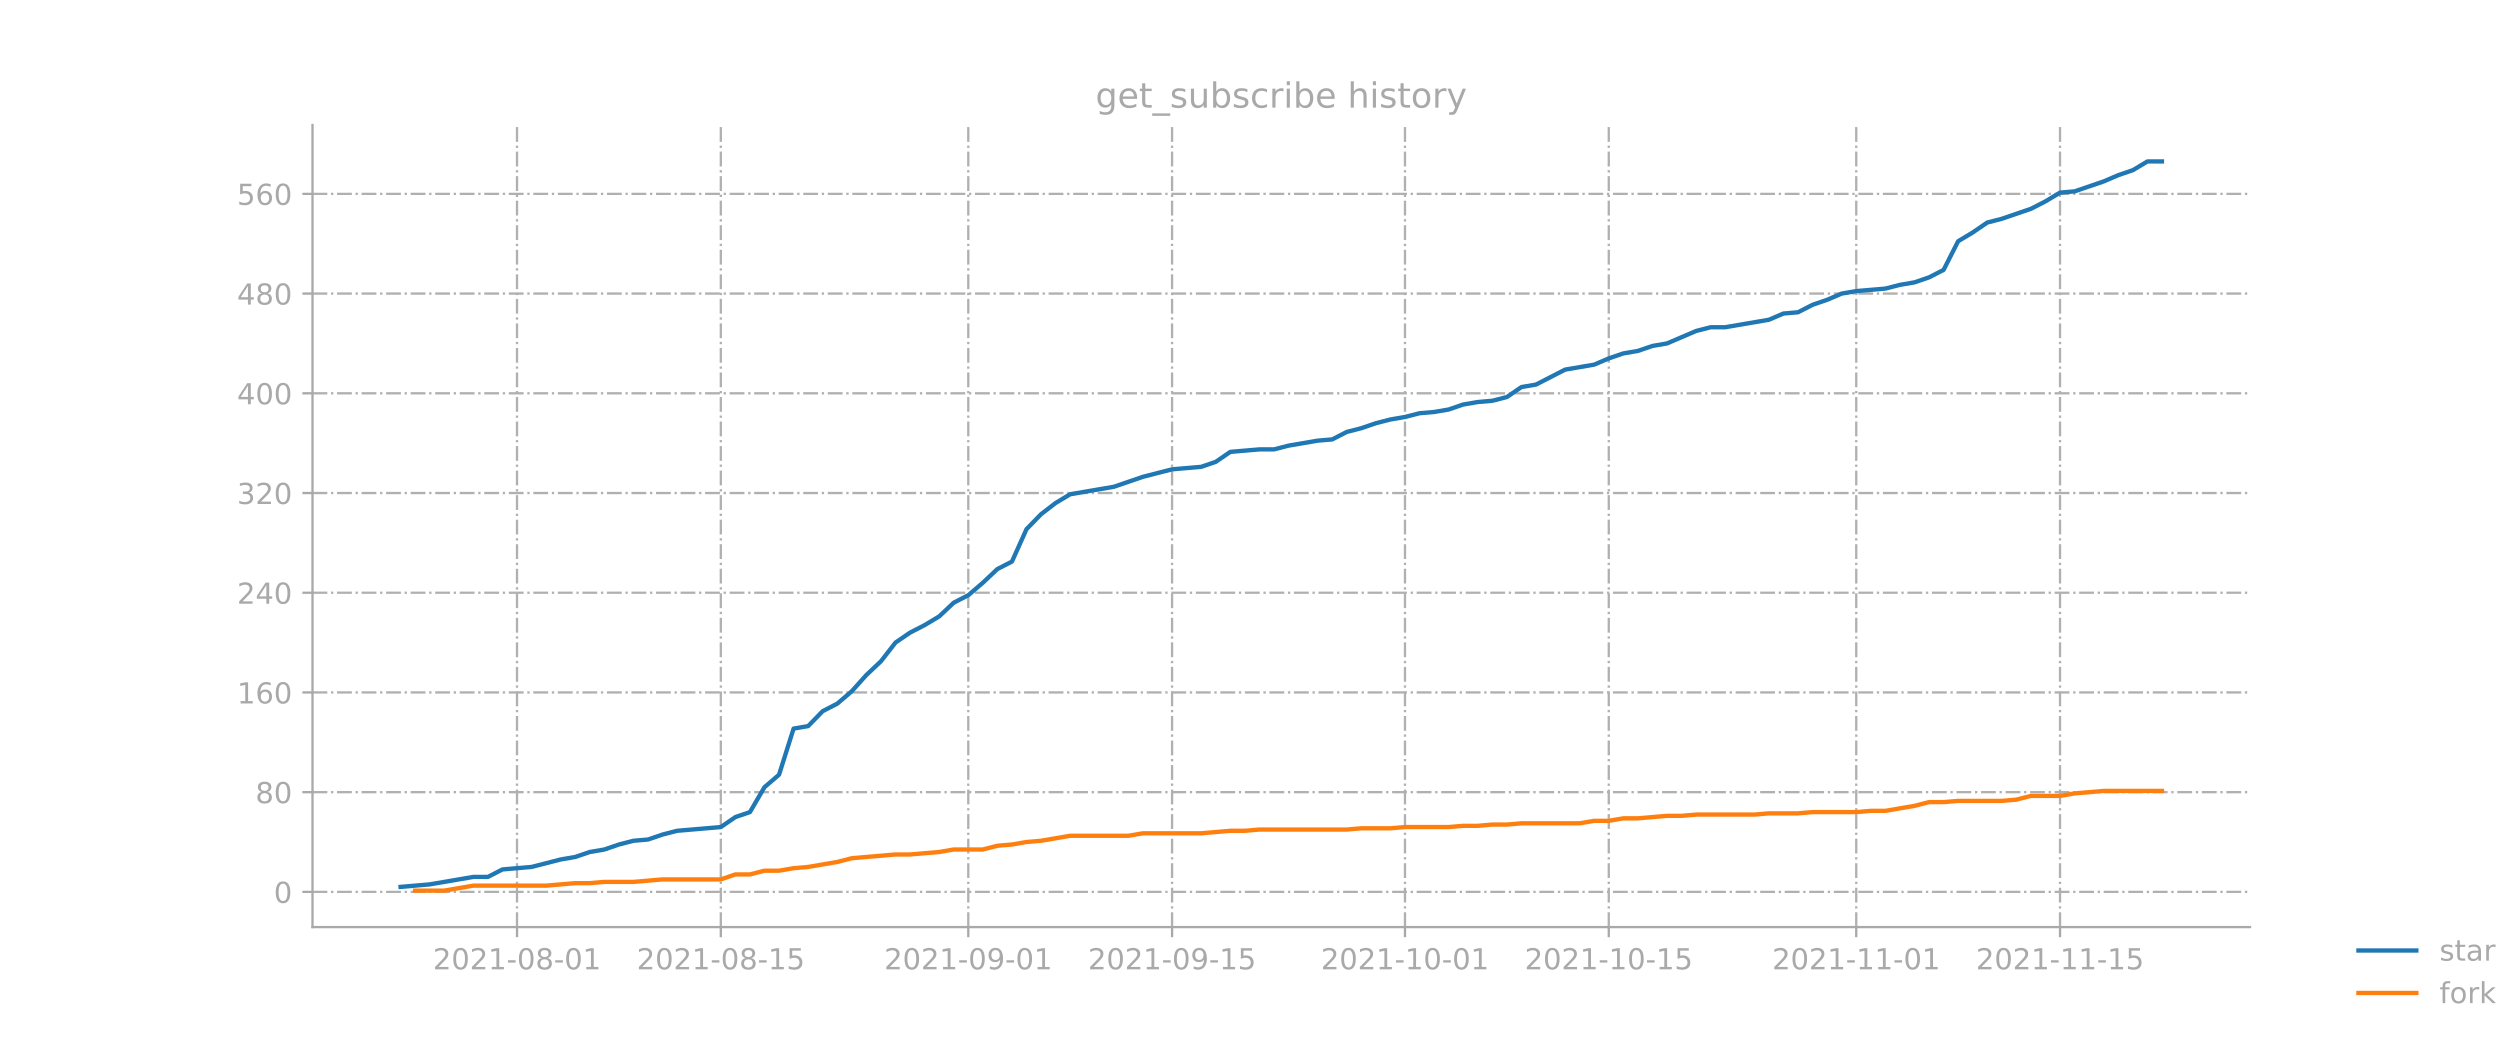
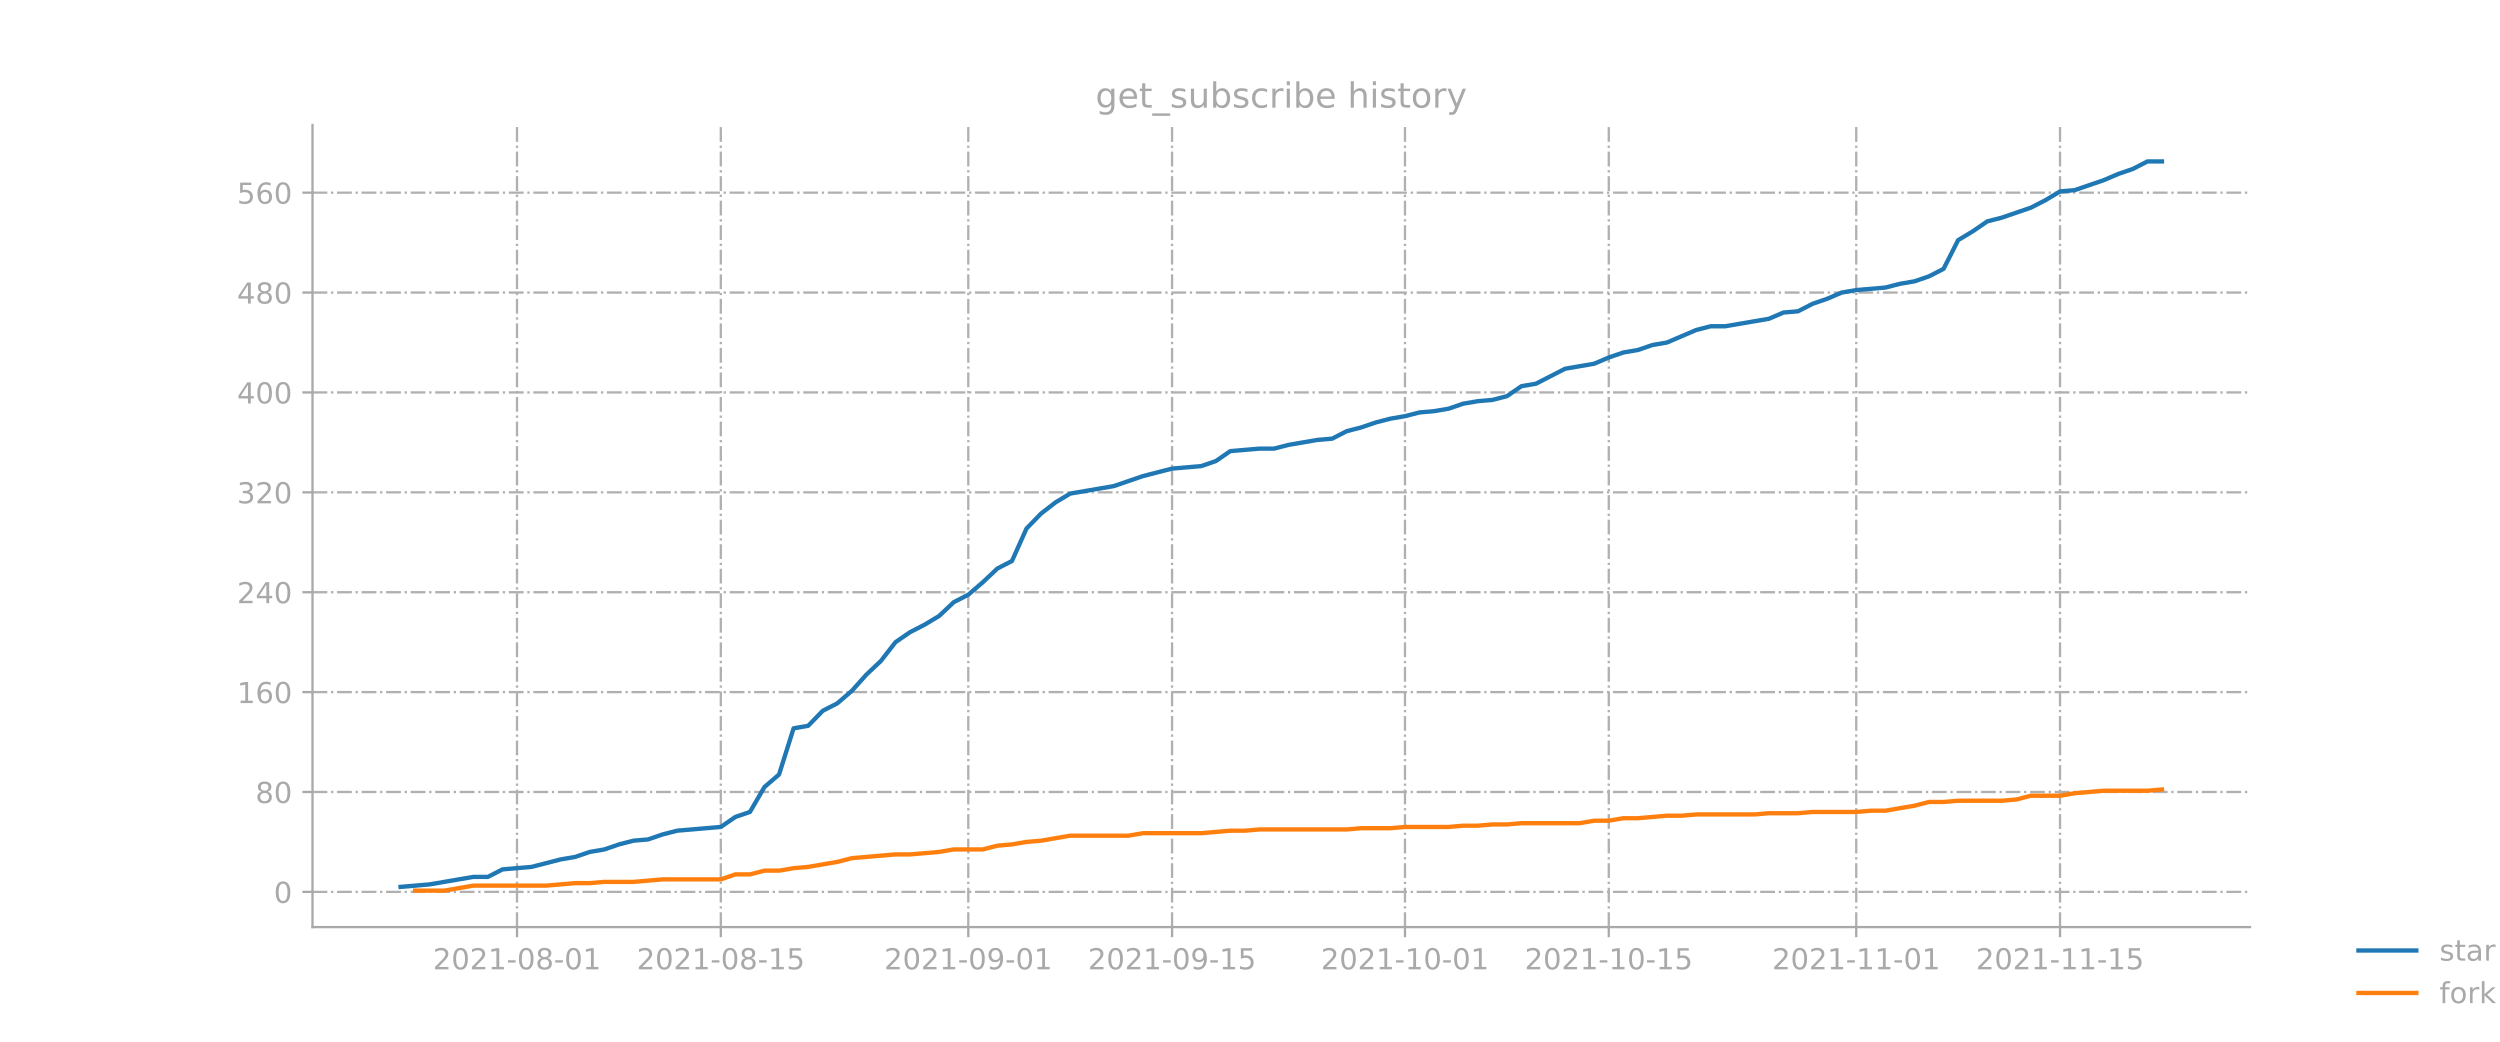
<svg xmlns="http://www.w3.org/2000/svg" xmlns:xlink="http://www.w3.org/1999/xlink" width="864pt" height="360pt" viewBox="0 0 864 360" version="1.1">
  <defs>
    <style type="text/css">*{stroke-linejoin: round; stroke-linecap: butt}</style>
  </defs>
  <g id="figure_1">
    <g id="patch_1">
      <path d="M 0 360  L 864 360  L 864 0  L 0 0  L 0 360  z " style="fill: none; opacity: 0" />
    </g>
    <g id="axes_1">
      <g id="patch_2">
        <path d="M 108 320.4  L 777.6 320.4  L 777.6 43.2  L 108 43.2  L 108 320.4  z " style="fill: none; opacity: 0" />
      </g>
      <g id="matplotlib.axis_1">
        <g id="xtick_1">
          <g id="line2d_1">
-             <path d="M 178.683 320.4  L 178.683 43.2  " clip-path="url(#p13d0e19c07)" style="fill: none; stroke-dasharray: 5.12,1.28,0.8,1.28; stroke-dashoffset: 0; stroke: #b0b0b0; stroke-width: 0.8" />
+             <path d="M 178.683 320.4  L 178.683 43.2  " clip-path="url(#p9cc443051a)" style="fill: none; stroke-dasharray: 5.12,1.28,0.8,1.28; stroke-dashoffset: 0; stroke: #b0b0b0; stroke-width: 0.8" />
          </g>
          <g id="line2d_2">
            <defs>
-               <path id="me255075021" d="M 0 0  L 0 3.5  " style="stroke: #a9a9a9; stroke-width: 0.8" />
+               <path id="m33b03caf5b" d="M 0 0  L 0 3.5  " style="stroke: #a9a9a9; stroke-width: 0.8" />
            </defs>
            <g>
-               <use xlink:href="#me255075021" x="178.683" y="320.4" style="fill: #a9a9a9; stroke: #a9a9a9; stroke-width: 0.8" />
+               <use xlink:href="#m33b03caf5b" x="178.683" y="320.4" style="fill: #a9a9a9; stroke: #a9a9a9; stroke-width: 0.8" />
            </g>
          </g>
          <g id="text_1">
            <g style="fill: #a9a9a9" transform="translate(149.625 334.9984)scale(0.1 -0.1)">
              <defs>
                <path id="DejaVuSans-32" d="M 1228 531  L 3431 531  L 3431 0  L 469 0  L 469 531  Q 828 903 1448 1529  Q 2069 2156 2228 2338  Q 2531 2678 2651 2914  Q 2772 3150 2772 3378  Q 2772 3750 2511 3984  Q 2250 4219 1831 4219  Q 1534 4219 1204 4116  Q 875 4013 500 3803  L 500 4441  Q 881 4594 1212 4672  Q 1544 4750 1819 4750  Q 2544 4750 2975 4387  Q 3406 4025 3406 3419  Q 3406 3131 3298 2873  Q 3191 2616 2906 2266  Q 2828 2175 2409 1742  Q 1991 1309 1228 531  z " transform="scale(0.015625)" />
                <path id="DejaVuSans-30" d="M 2034 4250  Q 1547 4250 1301 3770  Q 1056 3291 1056 2328  Q 1056 1369 1301 889  Q 1547 409 2034 409  Q 2525 409 2770 889  Q 3016 1369 3016 2328  Q 3016 3291 2770 3770  Q 2525 4250 2034 4250  z M 2034 4750  Q 2819 4750 3233 4129  Q 3647 3509 3647 2328  Q 3647 1150 3233 529  Q 2819 -91 2034 -91  Q 1250 -91 836 529  Q 422 1150 422 2328  Q 422 3509 836 4129  Q 1250 4750 2034 4750  z " transform="scale(0.015625)" />
                <path id="DejaVuSans-31" d="M 794 531  L 1825 531  L 1825 4091  L 703 3866  L 703 4441  L 1819 4666  L 2450 4666  L 2450 531  L 3481 531  L 3481 0  L 794 0  L 794 531  z " transform="scale(0.015625)" />
                <path id="DejaVuSans-2d" d="M 313 2009  L 1997 2009  L 1997 1497  L 313 1497  L 313 2009  z " transform="scale(0.015625)" />
                <path id="DejaVuSans-38" d="M 2034 2216  Q 1584 2216 1326 1975  Q 1069 1734 1069 1313  Q 1069 891 1326 650  Q 1584 409 2034 409  Q 2484 409 2743 651  Q 3003 894 3003 1313  Q 3003 1734 2745 1975  Q 2488 2216 2034 2216  z M 1403 2484  Q 997 2584 770 2862  Q 544 3141 544 3541  Q 544 4100 942 4425  Q 1341 4750 2034 4750  Q 2731 4750 3128 4425  Q 3525 4100 3525 3541  Q 3525 3141 3298 2862  Q 3072 2584 2669 2484  Q 3125 2378 3379 2068  Q 3634 1759 3634 1313  Q 3634 634 3220 271  Q 2806 -91 2034 -91  Q 1263 -91 848 271  Q 434 634 434 1313  Q 434 1759 690 2068  Q 947 2378 1403 2484  z M 1172 3481  Q 1172 3119 1398 2916  Q 1625 2713 2034 2713  Q 2441 2713 2670 2916  Q 2900 3119 2900 3481  Q 2900 3844 2670 4047  Q 2441 4250 2034 4250  Q 1625 4250 1398 4047  Q 1172 3844 1172 3481  z " transform="scale(0.015625)" />
              </defs>
              <use xlink:href="#DejaVuSans-32" />
              <use xlink:href="#DejaVuSans-30" x="63.623" />
              <use xlink:href="#DejaVuSans-32" x="127.246" />
              <use xlink:href="#DejaVuSans-31" x="190.869" />
              <use xlink:href="#DejaVuSans-2d" x="254.492" />
              <use xlink:href="#DejaVuSans-30" x="290.576" />
              <use xlink:href="#DejaVuSans-38" x="354.199" />
              <use xlink:href="#DejaVuSans-2d" x="417.822" />
              <use xlink:href="#DejaVuSans-30" x="453.906" />
              <use xlink:href="#DejaVuSans-31" x="517.529" />
            </g>
          </g>
        </g>
        <g id="xtick_2">
          <g id="line2d_3">
-             <path d="M 249.114 320.4  L 249.114 43.2  " clip-path="url(#p13d0e19c07)" style="fill: none; stroke-dasharray: 5.12,1.28,0.8,1.28; stroke-dashoffset: 0; stroke: #b0b0b0; stroke-width: 0.8" />
+             <path d="M 249.114 320.4  L 249.114 43.2  " clip-path="url(#p9cc443051a)" style="fill: none; stroke-dasharray: 5.12,1.28,0.8,1.28; stroke-dashoffset: 0; stroke: #b0b0b0; stroke-width: 0.8" />
          </g>
          <g id="line2d_4">
            <g>
-               <use xlink:href="#me255075021" x="249.114" y="320.4" style="fill: #a9a9a9; stroke: #a9a9a9; stroke-width: 0.8" />
+               <use xlink:href="#m33b03caf5b" x="249.114" y="320.4" style="fill: #a9a9a9; stroke: #a9a9a9; stroke-width: 0.8" />
            </g>
          </g>
          <g id="text_2">
            <g style="fill: #a9a9a9" transform="translate(220.0562 334.9984)scale(0.1 -0.1)">
              <defs>
                <path id="DejaVuSans-35" d="M 691 4666  L 3169 4666  L 3169 4134  L 1269 4134  L 1269 2991  Q 1406 3038 1543 3061  Q 1681 3084 1819 3084  Q 2600 3084 3056 2656  Q 3513 2228 3513 1497  Q 3513 744 3044 326  Q 2575 -91 1722 -91  Q 1428 -91 1123 -41  Q 819 9 494 109  L 494 744  Q 775 591 1075 516  Q 1375 441 1709 441  Q 2250 441 2565 725  Q 2881 1009 2881 1497  Q 2881 1984 2565 2268  Q 2250 2553 1709 2553  Q 1456 2553 1204 2497  Q 953 2441 691 2322  L 691 4666  z " transform="scale(0.015625)" />
              </defs>
              <use xlink:href="#DejaVuSans-32" />
              <use xlink:href="#DejaVuSans-30" x="63.623" />
              <use xlink:href="#DejaVuSans-32" x="127.246" />
              <use xlink:href="#DejaVuSans-31" x="190.869" />
              <use xlink:href="#DejaVuSans-2d" x="254.492" />
              <use xlink:href="#DejaVuSans-30" x="290.576" />
              <use xlink:href="#DejaVuSans-38" x="354.199" />
              <use xlink:href="#DejaVuSans-2d" x="417.822" />
              <use xlink:href="#DejaVuSans-31" x="453.906" />
              <use xlink:href="#DejaVuSans-35" x="517.529" />
            </g>
          </g>
        </g>
        <g id="xtick_3">
          <g id="line2d_5">
-             <path d="M 334.638 320.4  L 334.638 43.2  " clip-path="url(#p13d0e19c07)" style="fill: none; stroke-dasharray: 5.12,1.28,0.8,1.28; stroke-dashoffset: 0; stroke: #b0b0b0; stroke-width: 0.8" />
+             <path d="M 334.638 320.4  L 334.638 43.2  " clip-path="url(#p9cc443051a)" style="fill: none; stroke-dasharray: 5.12,1.28,0.8,1.28; stroke-dashoffset: 0; stroke: #b0b0b0; stroke-width: 0.8" />
          </g>
          <g id="line2d_6">
            <g>
-               <use xlink:href="#me255075021" x="334.638" y="320.4" style="fill: #a9a9a9; stroke: #a9a9a9; stroke-width: 0.8" />
+               <use xlink:href="#m33b03caf5b" x="334.638" y="320.4" style="fill: #a9a9a9; stroke: #a9a9a9; stroke-width: 0.8" />
            </g>
          </g>
          <g id="text_3">
            <g style="fill: #a9a9a9" transform="translate(305.5799 334.9984)scale(0.1 -0.1)">
              <defs>
                <path id="DejaVuSans-39" d="M 703 97  L 703 672  Q 941 559 1184 500  Q 1428 441 1663 441  Q 2288 441 2617 861  Q 2947 1281 2994 2138  Q 2813 1869 2534 1725  Q 2256 1581 1919 1581  Q 1219 1581 811 2004  Q 403 2428 403 3163  Q 403 3881 828 4315  Q 1253 4750 1959 4750  Q 2769 4750 3195 4129  Q 3622 3509 3622 2328  Q 3622 1225 3098 567  Q 2575 -91 1691 -91  Q 1453 -91 1209 -44  Q 966 3 703 97  z M 1959 2075  Q 2384 2075 2632 2365  Q 2881 2656 2881 3163  Q 2881 3666 2632 3958  Q 2384 4250 1959 4250  Q 1534 4250 1286 3958  Q 1038 3666 1038 3163  Q 1038 2656 1286 2365  Q 1534 2075 1959 2075  z " transform="scale(0.015625)" />
              </defs>
              <use xlink:href="#DejaVuSans-32" />
              <use xlink:href="#DejaVuSans-30" x="63.623" />
              <use xlink:href="#DejaVuSans-32" x="127.246" />
              <use xlink:href="#DejaVuSans-31" x="190.869" />
              <use xlink:href="#DejaVuSans-2d" x="254.492" />
              <use xlink:href="#DejaVuSans-30" x="290.576" />
              <use xlink:href="#DejaVuSans-39" x="354.199" />
              <use xlink:href="#DejaVuSans-2d" x="417.822" />
              <use xlink:href="#DejaVuSans-30" x="453.906" />
              <use xlink:href="#DejaVuSans-31" x="517.529" />
            </g>
          </g>
        </g>
        <g id="xtick_4">
          <g id="line2d_7">
-             <path d="M 405.069 320.4  L 405.069 43.2  " clip-path="url(#p13d0e19c07)" style="fill: none; stroke-dasharray: 5.12,1.28,0.8,1.28; stroke-dashoffset: 0; stroke: #b0b0b0; stroke-width: 0.8" />
+             <path d="M 405.069 320.4  L 405.069 43.2  " clip-path="url(#p9cc443051a)" style="fill: none; stroke-dasharray: 5.12,1.28,0.8,1.28; stroke-dashoffset: 0; stroke: #b0b0b0; stroke-width: 0.8" />
          </g>
          <g id="line2d_8">
            <g>
-               <use xlink:href="#me255075021" x="405.069" y="320.4" style="fill: #a9a9a9; stroke: #a9a9a9; stroke-width: 0.8" />
+               <use xlink:href="#m33b03caf5b" x="405.069" y="320.4" style="fill: #a9a9a9; stroke: #a9a9a9; stroke-width: 0.8" />
            </g>
          </g>
          <g id="text_4">
            <g style="fill: #a9a9a9" transform="translate(376.0112 334.9984)scale(0.1 -0.1)">
              <use xlink:href="#DejaVuSans-32" />
              <use xlink:href="#DejaVuSans-30" x="63.623" />
              <use xlink:href="#DejaVuSans-32" x="127.246" />
              <use xlink:href="#DejaVuSans-31" x="190.869" />
              <use xlink:href="#DejaVuSans-2d" x="254.492" />
              <use xlink:href="#DejaVuSans-30" x="290.576" />
              <use xlink:href="#DejaVuSans-39" x="354.199" />
              <use xlink:href="#DejaVuSans-2d" x="417.822" />
              <use xlink:href="#DejaVuSans-31" x="453.906" />
              <use xlink:href="#DejaVuSans-35" x="517.529" />
            </g>
          </g>
        </g>
        <g id="xtick_5">
          <g id="line2d_9">
-             <path d="M 485.562 320.4  L 485.562 43.2  " clip-path="url(#p13d0e19c07)" style="fill: none; stroke-dasharray: 5.12,1.28,0.8,1.28; stroke-dashoffset: 0; stroke: #b0b0b0; stroke-width: 0.8" />
+             <path d="M 485.562 320.4  L 485.562 43.2  " clip-path="url(#p9cc443051a)" style="fill: none; stroke-dasharray: 5.12,1.28,0.8,1.28; stroke-dashoffset: 0; stroke: #b0b0b0; stroke-width: 0.8" />
          </g>
          <g id="line2d_10">
            <g>
-               <use xlink:href="#me255075021" x="485.562" y="320.4" style="fill: #a9a9a9; stroke: #a9a9a9; stroke-width: 0.8" />
+               <use xlink:href="#m33b03caf5b" x="485.562" y="320.4" style="fill: #a9a9a9; stroke: #a9a9a9; stroke-width: 0.8" />
            </g>
          </g>
          <g id="text_5">
            <g style="fill: #a9a9a9" transform="translate(456.504 334.9984)scale(0.1 -0.1)">
              <use xlink:href="#DejaVuSans-32" />
              <use xlink:href="#DejaVuSans-30" x="63.623" />
              <use xlink:href="#DejaVuSans-32" x="127.246" />
              <use xlink:href="#DejaVuSans-31" x="190.869" />
              <use xlink:href="#DejaVuSans-2d" x="254.492" />
              <use xlink:href="#DejaVuSans-31" x="290.576" />
              <use xlink:href="#DejaVuSans-30" x="354.199" />
              <use xlink:href="#DejaVuSans-2d" x="417.822" />
              <use xlink:href="#DejaVuSans-30" x="453.906" />
              <use xlink:href="#DejaVuSans-31" x="517.529" />
            </g>
          </g>
        </g>
        <g id="xtick_6">
          <g id="line2d_11">
-             <path d="M 555.993 320.4  L 555.993 43.2  " clip-path="url(#p13d0e19c07)" style="fill: none; stroke-dasharray: 5.12,1.28,0.8,1.28; stroke-dashoffset: 0; stroke: #b0b0b0; stroke-width: 0.8" />
+             <path d="M 555.993 320.4  L 555.993 43.2  " clip-path="url(#p9cc443051a)" style="fill: none; stroke-dasharray: 5.12,1.28,0.8,1.28; stroke-dashoffset: 0; stroke: #b0b0b0; stroke-width: 0.8" />
          </g>
          <g id="line2d_12">
            <g>
-               <use xlink:href="#me255075021" x="555.993" y="320.4" style="fill: #a9a9a9; stroke: #a9a9a9; stroke-width: 0.8" />
+               <use xlink:href="#m33b03caf5b" x="555.993" y="320.4" style="fill: #a9a9a9; stroke: #a9a9a9; stroke-width: 0.8" />
            </g>
          </g>
          <g id="text_6">
            <g style="fill: #a9a9a9" transform="translate(526.9353 334.9984)scale(0.1 -0.1)">
              <use xlink:href="#DejaVuSans-32" />
              <use xlink:href="#DejaVuSans-30" x="63.623" />
              <use xlink:href="#DejaVuSans-32" x="127.246" />
              <use xlink:href="#DejaVuSans-31" x="190.869" />
              <use xlink:href="#DejaVuSans-2d" x="254.492" />
              <use xlink:href="#DejaVuSans-31" x="290.576" />
              <use xlink:href="#DejaVuSans-30" x="354.199" />
              <use xlink:href="#DejaVuSans-2d" x="417.822" />
              <use xlink:href="#DejaVuSans-31" x="453.906" />
              <use xlink:href="#DejaVuSans-35" x="517.529" />
            </g>
          </g>
        </g>
        <g id="xtick_7">
          <g id="line2d_13">
-             <path d="M 641.517 320.4  L 641.517 43.2  " clip-path="url(#p13d0e19c07)" style="fill: none; stroke-dasharray: 5.12,1.28,0.8,1.28; stroke-dashoffset: 0; stroke: #b0b0b0; stroke-width: 0.8" />
+             <path d="M 641.517 320.4  L 641.517 43.2  " clip-path="url(#p9cc443051a)" style="fill: none; stroke-dasharray: 5.12,1.28,0.8,1.28; stroke-dashoffset: 0; stroke: #b0b0b0; stroke-width: 0.8" />
          </g>
          <g id="line2d_14">
            <g>
-               <use xlink:href="#me255075021" x="641.517" y="320.4" style="fill: #a9a9a9; stroke: #a9a9a9; stroke-width: 0.8" />
+               <use xlink:href="#m33b03caf5b" x="641.517" y="320.4" style="fill: #a9a9a9; stroke: #a9a9a9; stroke-width: 0.8" />
            </g>
          </g>
          <g id="text_7">
            <g style="fill: #a9a9a9" transform="translate(612.4589 334.9984)scale(0.1 -0.1)">
              <use xlink:href="#DejaVuSans-32" />
              <use xlink:href="#DejaVuSans-30" x="63.623" />
              <use xlink:href="#DejaVuSans-32" x="127.246" />
              <use xlink:href="#DejaVuSans-31" x="190.869" />
              <use xlink:href="#DejaVuSans-2d" x="254.492" />
              <use xlink:href="#DejaVuSans-31" x="290.576" />
              <use xlink:href="#DejaVuSans-31" x="354.199" />
              <use xlink:href="#DejaVuSans-2d" x="417.822" />
              <use xlink:href="#DejaVuSans-30" x="453.906" />
              <use xlink:href="#DejaVuSans-31" x="517.529" />
            </g>
          </g>
        </g>
        <g id="xtick_8">
          <g id="line2d_15">
-             <path d="M 711.948 320.4  L 711.948 43.2  " clip-path="url(#p13d0e19c07)" style="fill: none; stroke-dasharray: 5.12,1.28,0.8,1.28; stroke-dashoffset: 0; stroke: #b0b0b0; stroke-width: 0.8" />
+             <path d="M 711.948 320.4  L 711.948 43.2  " clip-path="url(#p9cc443051a)" style="fill: none; stroke-dasharray: 5.12,1.28,0.8,1.28; stroke-dashoffset: 0; stroke: #b0b0b0; stroke-width: 0.8" />
          </g>
          <g id="line2d_16">
            <g>
-               <use xlink:href="#me255075021" x="711.948" y="320.4" style="fill: #a9a9a9; stroke: #a9a9a9; stroke-width: 0.8" />
+               <use xlink:href="#m33b03caf5b" x="711.948" y="320.4" style="fill: #a9a9a9; stroke: #a9a9a9; stroke-width: 0.8" />
            </g>
          </g>
          <g id="text_8">
            <g style="fill: #a9a9a9" transform="translate(682.8902 334.9984)scale(0.1 -0.1)">
              <use xlink:href="#DejaVuSans-32" />
              <use xlink:href="#DejaVuSans-30" x="63.623" />
              <use xlink:href="#DejaVuSans-32" x="127.246" />
              <use xlink:href="#DejaVuSans-31" x="190.869" />
              <use xlink:href="#DejaVuSans-2d" x="254.492" />
              <use xlink:href="#DejaVuSans-31" x="290.576" />
              <use xlink:href="#DejaVuSans-31" x="354.199" />
              <use xlink:href="#DejaVuSans-2d" x="417.822" />
              <use xlink:href="#DejaVuSans-31" x="453.906" />
              <use xlink:href="#DejaVuSans-35" x="517.529" />
            </g>
          </g>
        </g>
      </g>
      <g id="matplotlib.axis_2">
        <g id="ytick_1">
          <g id="line2d_17">
-             <path d="M 108 308.231  L 777.6 308.231  " clip-path="url(#p13d0e19c07)" style="fill: none; stroke-dasharray: 5.12,1.28,0.8,1.28; stroke-dashoffset: 0; stroke: #b0b0b0; stroke-width: 0.8" />
+             <path d="M 108 308.232  L 777.6 308.232  " clip-path="url(#p9cc443051a)" style="fill: none; stroke-dasharray: 5.12,1.28,0.8,1.28; stroke-dashoffset: 0; stroke: #b0b0b0; stroke-width: 0.8" />
          </g>
          <g id="line2d_18">
            <defs>
-               <path id="m312cea11b1" d="M 0 0  L -3.5 0  " style="stroke: #a9a9a9; stroke-width: 0.8" />
+               <path id="m04f4e16e91" d="M 0 0  L -3.5 0  " style="stroke: #a9a9a9; stroke-width: 0.8" />
            </defs>
            <g>
-               <use xlink:href="#m312cea11b1" x="108" y="308.231" style="fill: #a9a9a9; stroke: #a9a9a9; stroke-width: 0.8" />
+               <use xlink:href="#m04f4e16e91" x="108" y="308.232" style="fill: #a9a9a9; stroke: #a9a9a9; stroke-width: 0.8" />
            </g>
          </g>
          <g id="text_9">
-             <g style="fill: #a9a9a9" transform="translate(94.6375 312.03)scale(0.1 -0.1)">
+             <g style="fill: #a9a9a9" transform="translate(94.6375 312.0307)scale(0.1 -0.1)">
              <use xlink:href="#DejaVuSans-30" />
            </g>
          </g>
        </g>
        <g id="ytick_2">
          <g id="line2d_19">
-             <path d="M 108 273.769  L 777.6 273.769  " clip-path="url(#p13d0e19c07)" style="fill: none; stroke-dasharray: 5.12,1.28,0.8,1.28; stroke-dashoffset: 0; stroke: #b0b0b0; stroke-width: 0.8" />
+             <path d="M 108 273.711  L 777.6 273.711  " clip-path="url(#p9cc443051a)" style="fill: none; stroke-dasharray: 5.12,1.28,0.8,1.28; stroke-dashoffset: 0; stroke: #b0b0b0; stroke-width: 0.8" />
          </g>
          <g id="line2d_20">
            <g>
-               <use xlink:href="#m312cea11b1" x="108" y="273.769" style="fill: #a9a9a9; stroke: #a9a9a9; stroke-width: 0.8" />
+               <use xlink:href="#m04f4e16e91" x="108" y="273.711" style="fill: #a9a9a9; stroke: #a9a9a9; stroke-width: 0.8" />
            </g>
          </g>
          <g id="text_10">
-             <g style="fill: #a9a9a9" transform="translate(88.275 277.5684)scale(0.1 -0.1)">
+             <g style="fill: #a9a9a9" transform="translate(88.275 277.5102)scale(0.1 -0.1)">
              <use xlink:href="#DejaVuSans-38" />
              <use xlink:href="#DejaVuSans-30" x="63.623" />
            </g>
          </g>
        </g>
        <g id="ytick_3">
          <g id="line2d_21">
-             <path d="M 108 239.308  L 777.6 239.308  " clip-path="url(#p13d0e19c07)" style="fill: none; stroke-dasharray: 5.12,1.28,0.8,1.28; stroke-dashoffset: 0; stroke: #b0b0b0; stroke-width: 0.8" />
+             <path d="M 108 239.19  L 777.6 239.19  " clip-path="url(#p9cc443051a)" style="fill: none; stroke-dasharray: 5.12,1.28,0.8,1.28; stroke-dashoffset: 0; stroke: #b0b0b0; stroke-width: 0.8" />
          </g>
          <g id="line2d_22">
            <g>
-               <use xlink:href="#m312cea11b1" x="108" y="239.308" style="fill: #a9a9a9; stroke: #a9a9a9; stroke-width: 0.8" />
+               <use xlink:href="#m04f4e16e91" x="108" y="239.19" style="fill: #a9a9a9; stroke: #a9a9a9; stroke-width: 0.8" />
            </g>
          </g>
          <g id="text_11">
-             <g style="fill: #a9a9a9" transform="translate(81.9125 243.1069)scale(0.1 -0.1)">
+             <g style="fill: #a9a9a9" transform="translate(81.9125 242.9896)scale(0.1 -0.1)">
              <defs>
                <path id="DejaVuSans-36" d="M 2113 2584  Q 1688 2584 1439 2293  Q 1191 2003 1191 1497  Q 1191 994 1439 701  Q 1688 409 2113 409  Q 2538 409 2786 701  Q 3034 994 3034 1497  Q 3034 2003 2786 2293  Q 2538 2584 2113 2584  z M 3366 4563  L 3366 3988  Q 3128 4100 2886 4159  Q 2644 4219 2406 4219  Q 1781 4219 1451 3797  Q 1122 3375 1075 2522  Q 1259 2794 1537 2939  Q 1816 3084 2150 3084  Q 2853 3084 3261 2657  Q 3669 2231 3669 1497  Q 3669 778 3244 343  Q 2819 -91 2113 -91  Q 1303 -91 875 529  Q 447 1150 447 2328  Q 447 3434 972 4092  Q 1497 4750 2381 4750  Q 2619 4750 2861 4703  Q 3103 4656 3366 4563  z " transform="scale(0.015625)" />
              </defs>
              <use xlink:href="#DejaVuSans-31" />
              <use xlink:href="#DejaVuSans-36" x="63.623" />
              <use xlink:href="#DejaVuSans-30" x="127.246" />
            </g>
          </g>
        </g>
        <g id="ytick_4">
          <g id="line2d_23">
-             <path d="M 108 204.846  L 777.6 204.846  " clip-path="url(#p13d0e19c07)" style="fill: none; stroke-dasharray: 5.12,1.28,0.8,1.28; stroke-dashoffset: 0; stroke: #b0b0b0; stroke-width: 0.8" />
+             <path d="M 108 204.67  L 777.6 204.67  " clip-path="url(#p9cc443051a)" style="fill: none; stroke-dasharray: 5.12,1.28,0.8,1.28; stroke-dashoffset: 0; stroke: #b0b0b0; stroke-width: 0.8" />
          </g>
          <g id="line2d_24">
            <g>
-               <use xlink:href="#m312cea11b1" x="108" y="204.846" style="fill: #a9a9a9; stroke: #a9a9a9; stroke-width: 0.8" />
+               <use xlink:href="#m04f4e16e91" x="108" y="204.67" style="fill: #a9a9a9; stroke: #a9a9a9; stroke-width: 0.8" />
            </g>
          </g>
          <g id="text_12">
-             <g style="fill: #a9a9a9" transform="translate(81.9125 208.6454)scale(0.1 -0.1)">
+             <g style="fill: #a9a9a9" transform="translate(81.9125 208.4691)scale(0.1 -0.1)">
              <defs>
                <path id="DejaVuSans-34" d="M 2419 4116  L 825 1625  L 2419 1625  L 2419 4116  z M 2253 4666  L 3047 4666  L 3047 1625  L 3713 1625  L 3713 1100  L 3047 1100  L 3047 0  L 2419 0  L 2419 1100  L 313 1100  L 313 1709  L 2253 4666  z " transform="scale(0.015625)" />
              </defs>
              <use xlink:href="#DejaVuSans-32" />
              <use xlink:href="#DejaVuSans-34" x="63.623" />
              <use xlink:href="#DejaVuSans-30" x="127.246" />
            </g>
          </g>
        </g>
        <g id="ytick_5">
          <g id="line2d_25">
-             <path d="M 108 170.385  L 777.6 170.385  " clip-path="url(#p13d0e19c07)" style="fill: none; stroke-dasharray: 5.12,1.28,0.8,1.28; stroke-dashoffset: 0; stroke: #b0b0b0; stroke-width: 0.8" />
+             <path d="M 108 170.149  L 777.6 170.149  " clip-path="url(#p9cc443051a)" style="fill: none; stroke-dasharray: 5.12,1.28,0.8,1.28; stroke-dashoffset: 0; stroke: #b0b0b0; stroke-width: 0.8" />
          </g>
          <g id="line2d_26">
            <g>
-               <use xlink:href="#m312cea11b1" x="108" y="170.385" style="fill: #a9a9a9; stroke: #a9a9a9; stroke-width: 0.8" />
+               <use xlink:href="#m04f4e16e91" x="108" y="170.149" style="fill: #a9a9a9; stroke: #a9a9a9; stroke-width: 0.8" />
            </g>
          </g>
          <g id="text_13">
-             <g style="fill: #a9a9a9" transform="translate(81.9125 174.1838)scale(0.1 -0.1)">
+             <g style="fill: #a9a9a9" transform="translate(81.9125 173.9485)scale(0.1 -0.1)">
              <defs>
                <path id="DejaVuSans-33" d="M 2597 2516  Q 3050 2419 3304 2112  Q 3559 1806 3559 1356  Q 3559 666 3084 287  Q 2609 -91 1734 -91  Q 1441 -91 1130 -33  Q 819 25 488 141  L 488 750  Q 750 597 1062 519  Q 1375 441 1716 441  Q 2309 441 2620 675  Q 2931 909 2931 1356  Q 2931 1769 2642 2001  Q 2353 2234 1838 2234  L 1294 2234  L 1294 2753  L 1863 2753  Q 2328 2753 2575 2939  Q 2822 3125 2822 3475  Q 2822 3834 2567 4026  Q 2313 4219 1838 4219  Q 1578 4219 1281 4162  Q 984 4106 628 3988  L 628 4550  Q 988 4650 1302 4700  Q 1616 4750 1894 4750  Q 2613 4750 3031 4423  Q 3450 4097 3450 3541  Q 3450 3153 3228 2886  Q 3006 2619 2597 2516  z " transform="scale(0.015625)" />
              </defs>
              <use xlink:href="#DejaVuSans-33" />
              <use xlink:href="#DejaVuSans-32" x="63.623" />
              <use xlink:href="#DejaVuSans-30" x="127.246" />
            </g>
          </g>
        </g>
        <g id="ytick_6">
          <g id="line2d_27">
-             <path d="M 108 135.923  L 777.6 135.923  " clip-path="url(#p13d0e19c07)" style="fill: none; stroke-dasharray: 5.12,1.28,0.8,1.28; stroke-dashoffset: 0; stroke: #b0b0b0; stroke-width: 0.8" />
+             <path d="M 108 135.629  L 777.6 135.629  " clip-path="url(#p9cc443051a)" style="fill: none; stroke-dasharray: 5.12,1.28,0.8,1.28; stroke-dashoffset: 0; stroke: #b0b0b0; stroke-width: 0.8" />
          </g>
          <g id="line2d_28">
            <g>
-               <use xlink:href="#m312cea11b1" x="108" y="135.923" style="fill: #a9a9a9; stroke: #a9a9a9; stroke-width: 0.8" />
+               <use xlink:href="#m04f4e16e91" x="108" y="135.629" style="fill: #a9a9a9; stroke: #a9a9a9; stroke-width: 0.8" />
            </g>
          </g>
          <g id="text_14">
-             <g style="fill: #a9a9a9" transform="translate(81.9125 139.7223)scale(0.1 -0.1)">
+             <g style="fill: #a9a9a9" transform="translate(81.9125 139.428)scale(0.1 -0.1)">
              <use xlink:href="#DejaVuSans-34" />
              <use xlink:href="#DejaVuSans-30" x="63.623" />
              <use xlink:href="#DejaVuSans-30" x="127.246" />
            </g>
          </g>
        </g>
        <g id="ytick_7">
          <g id="line2d_29">
-             <path d="M 108 101.462  L 777.6 101.462  " clip-path="url(#p13d0e19c07)" style="fill: none; stroke-dasharray: 5.12,1.28,0.8,1.28; stroke-dashoffset: 0; stroke: #b0b0b0; stroke-width: 0.8" />
+             <path d="M 108 101.108  L 777.6 101.108  " clip-path="url(#p9cc443051a)" style="fill: none; stroke-dasharray: 5.12,1.28,0.8,1.28; stroke-dashoffset: 0; stroke: #b0b0b0; stroke-width: 0.8" />
          </g>
          <g id="line2d_30">
            <g>
-               <use xlink:href="#m312cea11b1" x="108" y="101.462" style="fill: #a9a9a9; stroke: #a9a9a9; stroke-width: 0.8" />
+               <use xlink:href="#m04f4e16e91" x="108" y="101.108" style="fill: #a9a9a9; stroke: #a9a9a9; stroke-width: 0.8" />
            </g>
          </g>
          <g id="text_15">
-             <g style="fill: #a9a9a9" transform="translate(81.9125 105.2608)scale(0.1 -0.1)">
+             <g style="fill: #a9a9a9" transform="translate(81.9125 104.9074)scale(0.1 -0.1)">
              <use xlink:href="#DejaVuSans-34" />
              <use xlink:href="#DejaVuSans-38" x="63.623" />
              <use xlink:href="#DejaVuSans-30" x="127.246" />
            </g>
          </g>
        </g>
        <g id="ytick_8">
          <g id="line2d_31">
-             <path d="M 108 67  L 777.6 67  " clip-path="url(#p13d0e19c07)" style="fill: none; stroke-dasharray: 5.12,1.28,0.8,1.28; stroke-dashoffset: 0; stroke: #b0b0b0; stroke-width: 0.8" />
+             <path d="M 108 66.588  L 777.6 66.588  " clip-path="url(#p9cc443051a)" style="fill: none; stroke-dasharray: 5.12,1.28,0.8,1.28; stroke-dashoffset: 0; stroke: #b0b0b0; stroke-width: 0.8" />
          </g>
          <g id="line2d_32">
            <g>
-               <use xlink:href="#m312cea11b1" x="108" y="67" style="fill: #a9a9a9; stroke: #a9a9a9; stroke-width: 0.8" />
+               <use xlink:href="#m04f4e16e91" x="108" y="66.588" style="fill: #a9a9a9; stroke: #a9a9a9; stroke-width: 0.8" />
            </g>
          </g>
          <g id="text_16">
-             <g style="fill: #a9a9a9" transform="translate(81.9125 70.79922)scale(0.1 -0.1)">
+             <g style="fill: #a9a9a9" transform="translate(81.9125 70.38689)scale(0.1 -0.1)">
              <use xlink:href="#DejaVuSans-35" />
              <use xlink:href="#DejaVuSans-36" x="63.623" />
              <use xlink:href="#DejaVuSans-30" x="127.246" />
            </g>
          </g>
        </g>
      </g>
      <g id="line2d_33">
-         <path d="M 138.436 306.508  L 143.467 306.077  L 148.498 305.646  L 153.529 304.785  L 158.56 303.923  L 163.59 303.062  L 168.621 303.062  L 173.652 300.477  L 178.683 300.046  L 183.714 299.615  L 188.744 298.323  L 193.775 297.031  L 198.806 296.169  L 203.837 294.446  L 208.868 293.585  L 213.898 291.862  L 218.929 290.569  L 223.96 290.138  L 228.991 288.415  L 234.022 287.123  L 239.052 286.692  L 244.083 286.262  L 249.114 285.831  L 254.145 282.385  L 259.176 280.662  L 264.206 272.046  L 269.237 267.738  L 274.268 251.8  L 279.299 250.938  L 284.33 245.769  L 289.36 243.185  L 294.391 238.877  L 299.422 233.277  L 304.453 228.538  L 309.484 222.077  L 314.514 218.631  L 319.545 216.046  L 324.576 213.031  L 329.607 208.292  L 334.638 205.708  L 339.669 201.4  L 344.699 196.662  L 349.73 194.077  L 354.761 182.877  L 359.792 177.708  L 364.823 173.831  L 369.853 170.815  L 374.884 169.954  L 379.915 169.092  L 384.946 168.231  L 389.977 166.508  L 395.007 164.785  L 400.038 163.492  L 405.069 162.2  L 410.1 161.769  L 415.131 161.338  L 420.161 159.615  L 425.192 156.169  L 430.223 155.738  L 435.254 155.308  L 440.285 155.308  L 445.315 154.015  L 450.346 153.154  L 455.377 152.292  L 460.408 151.862  L 465.439 149.277  L 470.469 147.985  L 475.5 146.262  L 480.531 144.969  L 485.562 144.108  L 490.593 142.815  L 495.623 142.385  L 500.654 141.523  L 505.685 139.8  L 510.716 138.938  L 515.747 138.508  L 520.777 137.215  L 525.808 133.769  L 530.839 132.908  L 535.87 130.323  L 540.901 127.738  L 545.931 126.877  L 550.962 126.015  L 555.993 123.862  L 561.024 122.138  L 566.055 121.277  L 571.086 119.554  L 576.116 118.692  L 581.147 116.538  L 586.178 114.385  L 591.209 113.092  L 596.24 113.092  L 601.27 112.231  L 606.301 111.369  L 611.332 110.508  L 616.363 108.354  L 621.394 107.923  L 626.424 105.338  L 631.455 103.615  L 636.486 101.462  L 641.517 100.6  L 646.548 100.169  L 651.578 99.738  L 656.609 98.446  L 661.64 97.585  L 666.671 95.862  L 671.702 93.277  L 676.732 83.369  L 681.763 80.354  L 686.794 76.908  L 691.825 75.615  L 696.856 73.892  L 701.886 72.169  L 706.917 69.585  L 711.948 66.569  L 716.979 66.138  L 722.01 64.415  L 727.04 62.692  L 732.071 60.538  L 737.102 58.815  L 742.133 55.8  L 747.164 55.8  " clip-path="url(#p13d0e19c07)" style="fill: none; stroke: #1f77b4; stroke-width: 1.5; stroke-linecap: square" />
+         <path d="M 138.436 306.505  L 143.467 306.074  L 148.498 305.642  L 153.529 304.779  L 158.56 303.916  L 163.59 303.053  L 168.621 303.053  L 173.652 300.464  L 178.683 300.033  L 183.714 299.601  L 188.744 298.307  L 193.775 297.012  L 198.806 296.149  L 203.837 294.423  L 208.868 293.56  L 213.898 291.834  L 218.929 290.54  L 223.96 290.108  L 228.991 288.382  L 234.022 287.088  L 239.052 286.656  L 244.083 286.225  L 249.114 285.793  L 254.145 282.341  L 259.176 280.615  L 264.206 271.985  L 269.237 267.67  L 274.268 251.704  L 279.299 250.841  L 284.33 245.663  L 289.36 243.074  L 294.391 238.759  L 299.422 233.149  L 304.453 228.403  L 309.484 221.93  L 314.514 218.478  L 319.545 215.889  L 324.576 212.868  L 329.607 208.122  L 334.638 205.533  L 339.669 201.218  L 344.699 196.471  L 349.73 193.882  L 354.761 182.663  L 359.792 177.485  L 364.823 173.601  L 369.853 170.581  L 374.884 169.718  L 379.915 168.855  L 384.946 167.992  L 389.977 166.266  L 395.007 164.54  L 400.038 163.245  L 405.069 161.951  L 410.1 161.519  L 415.131 161.088  L 420.161 159.362  L 425.192 155.91  L 430.223 155.478  L 435.254 155.047  L 440.285 155.047  L 445.315 153.752  L 450.346 152.889  L 455.377 152.026  L 460.408 151.595  L 465.439 149.005  L 470.469 147.711  L 475.5 145.985  L 480.531 144.69  L 485.562 143.827  L 490.593 142.533  L 495.623 142.101  L 500.654 141.238  L 505.685 139.512  L 510.716 138.649  L 515.747 138.218  L 520.777 136.923  L 525.808 133.471  L 530.839 132.608  L 535.87 130.019  L 540.901 127.43  L 545.931 126.567  L 550.962 125.704  L 555.993 123.547  L 561.024 121.821  L 566.055 120.958  L 571.086 119.232  L 576.116 118.368  L 581.147 116.211  L 586.178 114.053  L 591.209 112.759  L 596.24 112.759  L 601.27 111.896  L 606.301 111.033  L 611.332 110.17  L 616.363 108.012  L 621.394 107.581  L 626.424 104.992  L 631.455 103.266  L 636.486 101.108  L 641.517 100.245  L 646.548 99.814  L 651.578 99.382  L 656.609 98.088  L 661.64 97.225  L 666.671 95.499  L 671.702 92.91  L 676.732 82.985  L 681.763 79.964  L 686.794 76.512  L 691.825 75.218  L 696.856 73.492  L 701.886 71.766  L 706.917 69.177  L 711.948 66.156  L 716.979 65.725  L 722.01 63.999  L 727.04 62.273  L 732.071 60.115  L 737.102 58.389  L 742.133 55.8  L 747.164 55.8  " clip-path="url(#p9cc443051a)" style="fill: none; stroke: #1f77b4; stroke-width: 1.5; stroke-linecap: square" />
      </g>
      <g id="line2d_34">
-         <path d="M 143.467 307.8  L 148.498 307.8  L 153.529 307.8  L 158.56 306.938  L 163.59 306.077  L 168.621 306.077  L 173.652 306.077  L 178.683 306.077  L 183.714 306.077  L 188.744 306.077  L 193.775 305.646  L 198.806 305.215  L 203.837 305.215  L 208.868 304.785  L 213.898 304.785  L 218.929 304.785  L 223.96 304.354  L 228.991 303.923  L 234.022 303.923  L 239.052 303.923  L 244.083 303.923  L 249.114 303.923  L 254.145 302.2  L 259.176 302.2  L 264.206 300.908  L 269.237 300.908  L 274.268 300.046  L 279.299 299.615  L 284.33 298.754  L 289.36 297.892  L 294.391 296.6  L 299.422 296.169  L 304.453 295.738  L 309.484 295.308  L 314.514 295.308  L 319.545 294.877  L 324.576 294.446  L 329.607 293.585  L 334.638 293.585  L 339.669 293.585  L 344.699 292.292  L 349.73 291.862  L 354.761 291  L 359.792 290.569  L 364.823 289.708  L 369.853 288.846  L 374.884 288.846  L 379.915 288.846  L 384.946 288.846  L 389.977 288.846  L 395.007 287.985  L 400.038 287.985  L 405.069 287.985  L 410.1 287.985  L 415.131 287.985  L 420.161 287.554  L 425.192 287.123  L 430.223 287.123  L 435.254 286.692  L 440.285 286.692  L 445.315 286.692  L 450.346 286.692  L 455.377 286.692  L 460.408 286.692  L 465.439 286.692  L 470.469 286.262  L 475.5 286.262  L 480.531 286.262  L 485.562 285.831  L 490.593 285.831  L 495.623 285.831  L 500.654 285.831  L 505.685 285.4  L 510.716 285.4  L 515.747 284.969  L 520.777 284.969  L 525.808 284.538  L 530.839 284.538  L 535.87 284.538  L 540.901 284.538  L 545.931 284.538  L 550.962 283.677  L 555.993 283.677  L 561.024 282.815  L 566.055 282.815  L 571.086 282.385  L 576.116 281.954  L 581.147 281.954  L 586.178 281.523  L 591.209 281.523  L 596.24 281.523  L 601.27 281.523  L 606.301 281.523  L 611.332 281.092  L 616.363 281.092  L 621.394 281.092  L 626.424 280.662  L 631.455 280.662  L 636.486 280.662  L 641.517 280.662  L 646.548 280.231  L 651.578 280.231  L 656.609 279.369  L 661.64 278.508  L 666.671 277.215  L 671.702 277.215  L 676.732 276.785  L 681.763 276.785  L 686.794 276.785  L 691.825 276.785  L 696.856 276.354  L 701.886 275.062  L 706.917 275.062  L 711.948 275.062  L 716.979 274.2  L 722.01 273.769  L 727.04 273.338  L 732.071 273.338  L 737.102 273.338  L 742.133 273.338  L 747.164 273.338  " clip-path="url(#p13d0e19c07)" style="fill: none; stroke: #ff7f0e; stroke-width: 1.5; stroke-linecap: square" />
+         <path d="M 143.467 307.8  L 148.498 307.8  L 153.529 307.8  L 158.56 306.937  L 163.59 306.074  L 168.621 306.074  L 173.652 306.074  L 178.683 306.074  L 183.714 306.074  L 188.744 306.074  L 193.775 305.642  L 198.806 305.211  L 203.837 305.211  L 208.868 304.779  L 213.898 304.779  L 218.929 304.779  L 223.96 304.348  L 228.991 303.916  L 234.022 303.916  L 239.052 303.916  L 244.083 303.916  L 249.114 303.916  L 254.145 302.19  L 259.176 302.19  L 264.206 300.896  L 269.237 300.896  L 274.268 300.033  L 279.299 299.601  L 284.33 298.738  L 289.36 297.875  L 294.391 296.581  L 299.422 296.149  L 304.453 295.718  L 309.484 295.286  L 314.514 295.286  L 319.545 294.855  L 324.576 294.423  L 329.607 293.56  L 334.638 293.56  L 339.669 293.56  L 344.699 292.266  L 349.73 291.834  L 354.761 290.971  L 359.792 290.54  L 364.823 289.677  L 369.853 288.814  L 374.884 288.814  L 379.915 288.814  L 384.946 288.814  L 389.977 288.814  L 395.007 287.951  L 400.038 287.951  L 405.069 287.951  L 410.1 287.951  L 415.131 287.951  L 420.161 287.519  L 425.192 287.088  L 430.223 287.088  L 435.254 286.656  L 440.285 286.656  L 445.315 286.656  L 450.346 286.656  L 455.377 286.656  L 460.408 286.656  L 465.439 286.656  L 470.469 286.225  L 475.5 286.225  L 480.531 286.225  L 485.562 285.793  L 490.593 285.793  L 495.623 285.793  L 500.654 285.793  L 505.685 285.362  L 510.716 285.362  L 515.747 284.93  L 520.777 284.93  L 525.808 284.499  L 530.839 284.499  L 535.87 284.499  L 540.901 284.499  L 545.931 284.499  L 550.962 283.636  L 555.993 283.636  L 561.024 282.773  L 566.055 282.773  L 571.086 282.341  L 576.116 281.91  L 581.147 281.91  L 586.178 281.478  L 591.209 281.478  L 596.24 281.478  L 601.27 281.478  L 606.301 281.478  L 611.332 281.047  L 616.363 281.047  L 621.394 281.047  L 626.424 280.615  L 631.455 280.615  L 636.486 280.615  L 641.517 280.615  L 646.548 280.184  L 651.578 280.184  L 656.609 279.321  L 661.64 278.458  L 666.671 277.163  L 671.702 277.163  L 676.732 276.732  L 681.763 276.732  L 686.794 276.732  L 691.825 276.732  L 696.856 276.3  L 701.886 275.005  L 706.917 275.005  L 711.948 275.005  L 716.979 274.142  L 722.01 273.711  L 727.04 273.279  L 732.071 273.279  L 737.102 273.279  L 742.133 273.279  L 747.164 272.848  " clip-path="url(#p9cc443051a)" style="fill: none; stroke: #ff7f0e; stroke-width: 1.5; stroke-linecap: square" />
      </g>
      <g id="patch_3">
        <path d="M 108 320.4  L 108 43.2  " style="fill: none; stroke: #a9a9a9; stroke-width: 0.8; stroke-linejoin: miter; stroke-linecap: square" />
      </g>
      <g id="patch_4">
        <path d="M 777.6 320.4  L 777.6 43.2  " style="fill: none" />
      </g>
      <g id="patch_5">
        <path d="M 108 320.4  L 777.6 320.4  " style="fill: none; stroke: #a9a9a9; stroke-width: 0.8; stroke-linejoin: miter; stroke-linecap: square" />
      </g>
      <g id="patch_6">
        <path d="M 108 43.2  L 777.6 43.2  " style="fill: none" />
      </g>
      <g id="text_17">
        <g style="fill: #a9a9a9" transform="translate(378.6075 37.2)scale(0.12 -0.12)">
          <defs>
            <path id="DejaVuSans-67" d="M 2906 1791  Q 2906 2416 2648 2759  Q 2391 3103 1925 3103  Q 1463 3103 1205 2759  Q 947 2416 947 1791  Q 947 1169 1205 825  Q 1463 481 1925 481  Q 2391 481 2648 825  Q 2906 1169 2906 1791  z M 3481 434  Q 3481 -459 3084 -895  Q 2688 -1331 1869 -1331  Q 1566 -1331 1297 -1286  Q 1028 -1241 775 -1147  L 775 -588  Q 1028 -725 1275 -790  Q 1522 -856 1778 -856  Q 2344 -856 2625 -561  Q 2906 -266 2906 331  L 2906 616  Q 2728 306 2450 153  Q 2172 0 1784 0  Q 1141 0 747 490  Q 353 981 353 1791  Q 353 2603 747 3093  Q 1141 3584 1784 3584  Q 2172 3584 2450 3431  Q 2728 3278 2906 2969  L 2906 3500  L 3481 3500  L 3481 434  z " transform="scale(0.015625)" />
            <path id="DejaVuSans-65" d="M 3597 1894  L 3597 1613  L 953 1613  Q 991 1019 1311 708  Q 1631 397 2203 397  Q 2534 397 2845 478  Q 3156 559 3463 722  L 3463 178  Q 3153 47 2828 -22  Q 2503 -91 2169 -91  Q 1331 -91 842 396  Q 353 884 353 1716  Q 353 2575 817 3079  Q 1281 3584 2069 3584  Q 2775 3584 3186 3129  Q 3597 2675 3597 1894  z M 3022 2063  Q 3016 2534 2758 2815  Q 2500 3097 2075 3097  Q 1594 3097 1305 2825  Q 1016 2553 972 2059  L 3022 2063  z " transform="scale(0.015625)" />
            <path id="DejaVuSans-74" d="M 1172 4494  L 1172 3500  L 2356 3500  L 2356 3053  L 1172 3053  L 1172 1153  Q 1172 725 1289 603  Q 1406 481 1766 481  L 2356 481  L 2356 0  L 1766 0  Q 1100 0 847 248  Q 594 497 594 1153  L 594 3053  L 172 3053  L 172 3500  L 594 3500  L 594 4494  L 1172 4494  z " transform="scale(0.015625)" />
            <path id="DejaVuSans-5f" d="M 3263 -1063  L 3263 -1509  L -63 -1509  L -63 -1063  L 3263 -1063  z " transform="scale(0.015625)" />
            <path id="DejaVuSans-73" d="M 2834 3397  L 2834 2853  Q 2591 2978 2328 3040  Q 2066 3103 1784 3103  Q 1356 3103 1142 2972  Q 928 2841 928 2578  Q 928 2378 1081 2264  Q 1234 2150 1697 2047  L 1894 2003  Q 2506 1872 2764 1633  Q 3022 1394 3022 966  Q 3022 478 2636 193  Q 2250 -91 1575 -91  Q 1294 -91 989 -36  Q 684 19 347 128  L 347 722  Q 666 556 975 473  Q 1284 391 1588 391  Q 1994 391 2212 530  Q 2431 669 2431 922  Q 2431 1156 2273 1281  Q 2116 1406 1581 1522  L 1381 1569  Q 847 1681 609 1914  Q 372 2147 372 2553  Q 372 3047 722 3315  Q 1072 3584 1716 3584  Q 2034 3584 2315 3537  Q 2597 3491 2834 3397  z " transform="scale(0.015625)" />
            <path id="DejaVuSans-75" d="M 544 1381  L 544 3500  L 1119 3500  L 1119 1403  Q 1119 906 1312 657  Q 1506 409 1894 409  Q 2359 409 2629 706  Q 2900 1003 2900 1516  L 2900 3500  L 3475 3500  L 3475 0  L 2900 0  L 2900 538  Q 2691 219 2414 64  Q 2138 -91 1772 -91  Q 1169 -91 856 284  Q 544 659 544 1381  z M 1991 3584  L 1991 3584  z " transform="scale(0.015625)" />
            <path id="DejaVuSans-62" d="M 3116 1747  Q 3116 2381 2855 2742  Q 2594 3103 2138 3103  Q 1681 3103 1420 2742  Q 1159 2381 1159 1747  Q 1159 1113 1420 752  Q 1681 391 2138 391  Q 2594 391 2855 752  Q 3116 1113 3116 1747  z M 1159 2969  Q 1341 3281 1617 3432  Q 1894 3584 2278 3584  Q 2916 3584 3314 3078  Q 3713 2572 3713 1747  Q 3713 922 3314 415  Q 2916 -91 2278 -91  Q 1894 -91 1617 61  Q 1341 213 1159 525  L 1159 0  L 581 0  L 581 4863  L 1159 4863  L 1159 2969  z " transform="scale(0.015625)" />
            <path id="DejaVuSans-63" d="M 3122 3366  L 3122 2828  Q 2878 2963 2633 3030  Q 2388 3097 2138 3097  Q 1578 3097 1268 2742  Q 959 2388 959 1747  Q 959 1106 1268 751  Q 1578 397 2138 397  Q 2388 397 2633 464  Q 2878 531 3122 666  L 3122 134  Q 2881 22 2623 -34  Q 2366 -91 2075 -91  Q 1284 -91 818 406  Q 353 903 353 1747  Q 353 2603 823 3093  Q 1294 3584 2113 3584  Q 2378 3584 2631 3529  Q 2884 3475 3122 3366  z " transform="scale(0.015625)" />
            <path id="DejaVuSans-72" d="M 2631 2963  Q 2534 3019 2420 3045  Q 2306 3072 2169 3072  Q 1681 3072 1420 2755  Q 1159 2438 1159 1844  L 1159 0  L 581 0  L 581 3500  L 1159 3500  L 1159 2956  Q 1341 3275 1631 3429  Q 1922 3584 2338 3584  Q 2397 3584 2469 3576  Q 2541 3569 2628 3553  L 2631 2963  z " transform="scale(0.015625)" />
            <path id="DejaVuSans-69" d="M 603 3500  L 1178 3500  L 1178 0  L 603 0  L 603 3500  z M 603 4863  L 1178 4863  L 1178 4134  L 603 4134  L 603 4863  z " transform="scale(0.015625)" />
            <path id="DejaVuSans-20" transform="scale(0.015625)" />
            <path id="DejaVuSans-68" d="M 3513 2113  L 3513 0  L 2938 0  L 2938 2094  Q 2938 2591 2744 2837  Q 2550 3084 2163 3084  Q 1697 3084 1428 2787  Q 1159 2491 1159 1978  L 1159 0  L 581 0  L 581 4863  L 1159 4863  L 1159 2956  Q 1366 3272 1645 3428  Q 1925 3584 2291 3584  Q 2894 3584 3203 3211  Q 3513 2838 3513 2113  z " transform="scale(0.015625)" />
            <path id="DejaVuSans-6f" d="M 1959 3097  Q 1497 3097 1228 2736  Q 959 2375 959 1747  Q 959 1119 1226 758  Q 1494 397 1959 397  Q 2419 397 2687 759  Q 2956 1122 2956 1747  Q 2956 2369 2687 2733  Q 2419 3097 1959 3097  z M 1959 3584  Q 2709 3584 3137 3096  Q 3566 2609 3566 1747  Q 3566 888 3137 398  Q 2709 -91 1959 -91  Q 1206 -91 779 398  Q 353 888 353 1747  Q 353 2609 779 3096  Q 1206 3584 1959 3584  z " transform="scale(0.015625)" />
            <path id="DejaVuSans-79" d="M 2059 -325  Q 1816 -950 1584 -1140  Q 1353 -1331 966 -1331  L 506 -1331  L 506 -850  L 844 -850  Q 1081 -850 1212 -737  Q 1344 -625 1503 -206  L 1606 56  L 191 3500  L 800 3500  L 1894 763  L 2988 3500  L 3597 3500  L 2059 -325  z " transform="scale(0.015625)" />
          </defs>
          <use xlink:href="#DejaVuSans-67" />
          <use xlink:href="#DejaVuSans-65" x="63.477" />
          <use xlink:href="#DejaVuSans-74" x="125" />
          <use xlink:href="#DejaVuSans-5f" x="164.209" />
          <use xlink:href="#DejaVuSans-73" x="214.209" />
          <use xlink:href="#DejaVuSans-75" x="266.309" />
          <use xlink:href="#DejaVuSans-62" x="329.688" />
          <use xlink:href="#DejaVuSans-73" x="393.164" />
          <use xlink:href="#DejaVuSans-63" x="445.264" />
          <use xlink:href="#DejaVuSans-72" x="500.244" />
          <use xlink:href="#DejaVuSans-69" x="541.357" />
          <use xlink:href="#DejaVuSans-62" x="569.141" />
          <use xlink:href="#DejaVuSans-65" x="632.617" />
          <use xlink:href="#DejaVuSans-20" x="694.141" />
          <use xlink:href="#DejaVuSans-68" x="725.928" />
          <use xlink:href="#DejaVuSans-69" x="789.307" />
          <use xlink:href="#DejaVuSans-73" x="817.09" />
          <use xlink:href="#DejaVuSans-74" x="869.189" />
          <use xlink:href="#DejaVuSans-6f" x="908.398" />
          <use xlink:href="#DejaVuSans-72" x="969.58" />
          <use xlink:href="#DejaVuSans-79" x="1010.693" />
        </g>
      </g>
      <g id="legend_1">
        <g id="line2d_35">
          <path d="M 815.08 328.498  L 825.08 328.498  L 835.08 328.498  " style="fill: none; stroke: #1f77b4; stroke-width: 1.5; stroke-linecap: square" />
        </g>
        <g id="text_18">
          <g style="fill: #a9a9a9" transform="translate(843.08 331.9984)scale(0.1 -0.1)">
            <defs>
              <path id="DejaVuSans-61" d="M 2194 1759  Q 1497 1759 1228 1600  Q 959 1441 959 1056  Q 959 750 1161 570  Q 1363 391 1709 391  Q 2188 391 2477 730  Q 2766 1069 2766 1631  L 2766 1759  L 2194 1759  z M 3341 1997  L 3341 0  L 2766 0  L 2766 531  Q 2569 213 2275 61  Q 1981 -91 1556 -91  Q 1019 -91 701 211  Q 384 513 384 1019  Q 384 1609 779 1909  Q 1175 2209 1959 2209  L 2766 2209  L 2766 2266  Q 2766 2663 2505 2880  Q 2244 3097 1772 3097  Q 1472 3097 1187 3025  Q 903 2953 641 2809  L 641 3341  Q 956 3463 1253 3523  Q 1550 3584 1831 3584  Q 2591 3584 2966 3190  Q 3341 2797 3341 1997  z " transform="scale(0.015625)" />
            </defs>
            <use xlink:href="#DejaVuSans-73" />
            <use xlink:href="#DejaVuSans-74" x="52.1" />
            <use xlink:href="#DejaVuSans-61" x="91.309" />
            <use xlink:href="#DejaVuSans-72" x="152.588" />
          </g>
        </g>
        <g id="line2d_36">
          <path d="M 815.08 343.177  L 825.08 343.177  L 835.08 343.177  " style="fill: none; stroke: #ff7f0e; stroke-width: 1.5; stroke-linecap: square" />
        </g>
        <g id="text_19">
          <g style="fill: #a9a9a9" transform="translate(843.08 346.6766)scale(0.1 -0.1)">
            <defs>
              <path id="DejaVuSans-66" d="M 2375 4863  L 2375 4384  L 1825 4384  Q 1516 4384 1395 4259  Q 1275 4134 1275 3809  L 1275 3500  L 2222 3500  L 2222 3053  L 1275 3053  L 1275 0  L 697 0  L 697 3053  L 147 3053  L 147 3500  L 697 3500  L 697 3744  Q 697 4328 969 4595  Q 1241 4863 1831 4863  L 2375 4863  z " transform="scale(0.015625)" />
              <path id="DejaVuSans-6b" d="M 581 4863  L 1159 4863  L 1159 1991  L 2875 3500  L 3609 3500  L 1753 1863  L 3688 0  L 2938 0  L 1159 1709  L 1159 0  L 581 0  L 581 4863  z " transform="scale(0.015625)" />
            </defs>
            <use xlink:href="#DejaVuSans-66" />
            <use xlink:href="#DejaVuSans-6f" x="35.205" />
            <use xlink:href="#DejaVuSans-72" x="96.387" />
            <use xlink:href="#DejaVuSans-6b" x="137.5" />
          </g>
        </g>
      </g>
    </g>
  </g>
  <defs>
-     <clipPath id="p13d0e19c07">
+     <clipPath id="p9cc443051a">
      <rect x="108" y="43.2" width="669.6" height="277.2" />
    </clipPath>
  </defs>
</svg>
